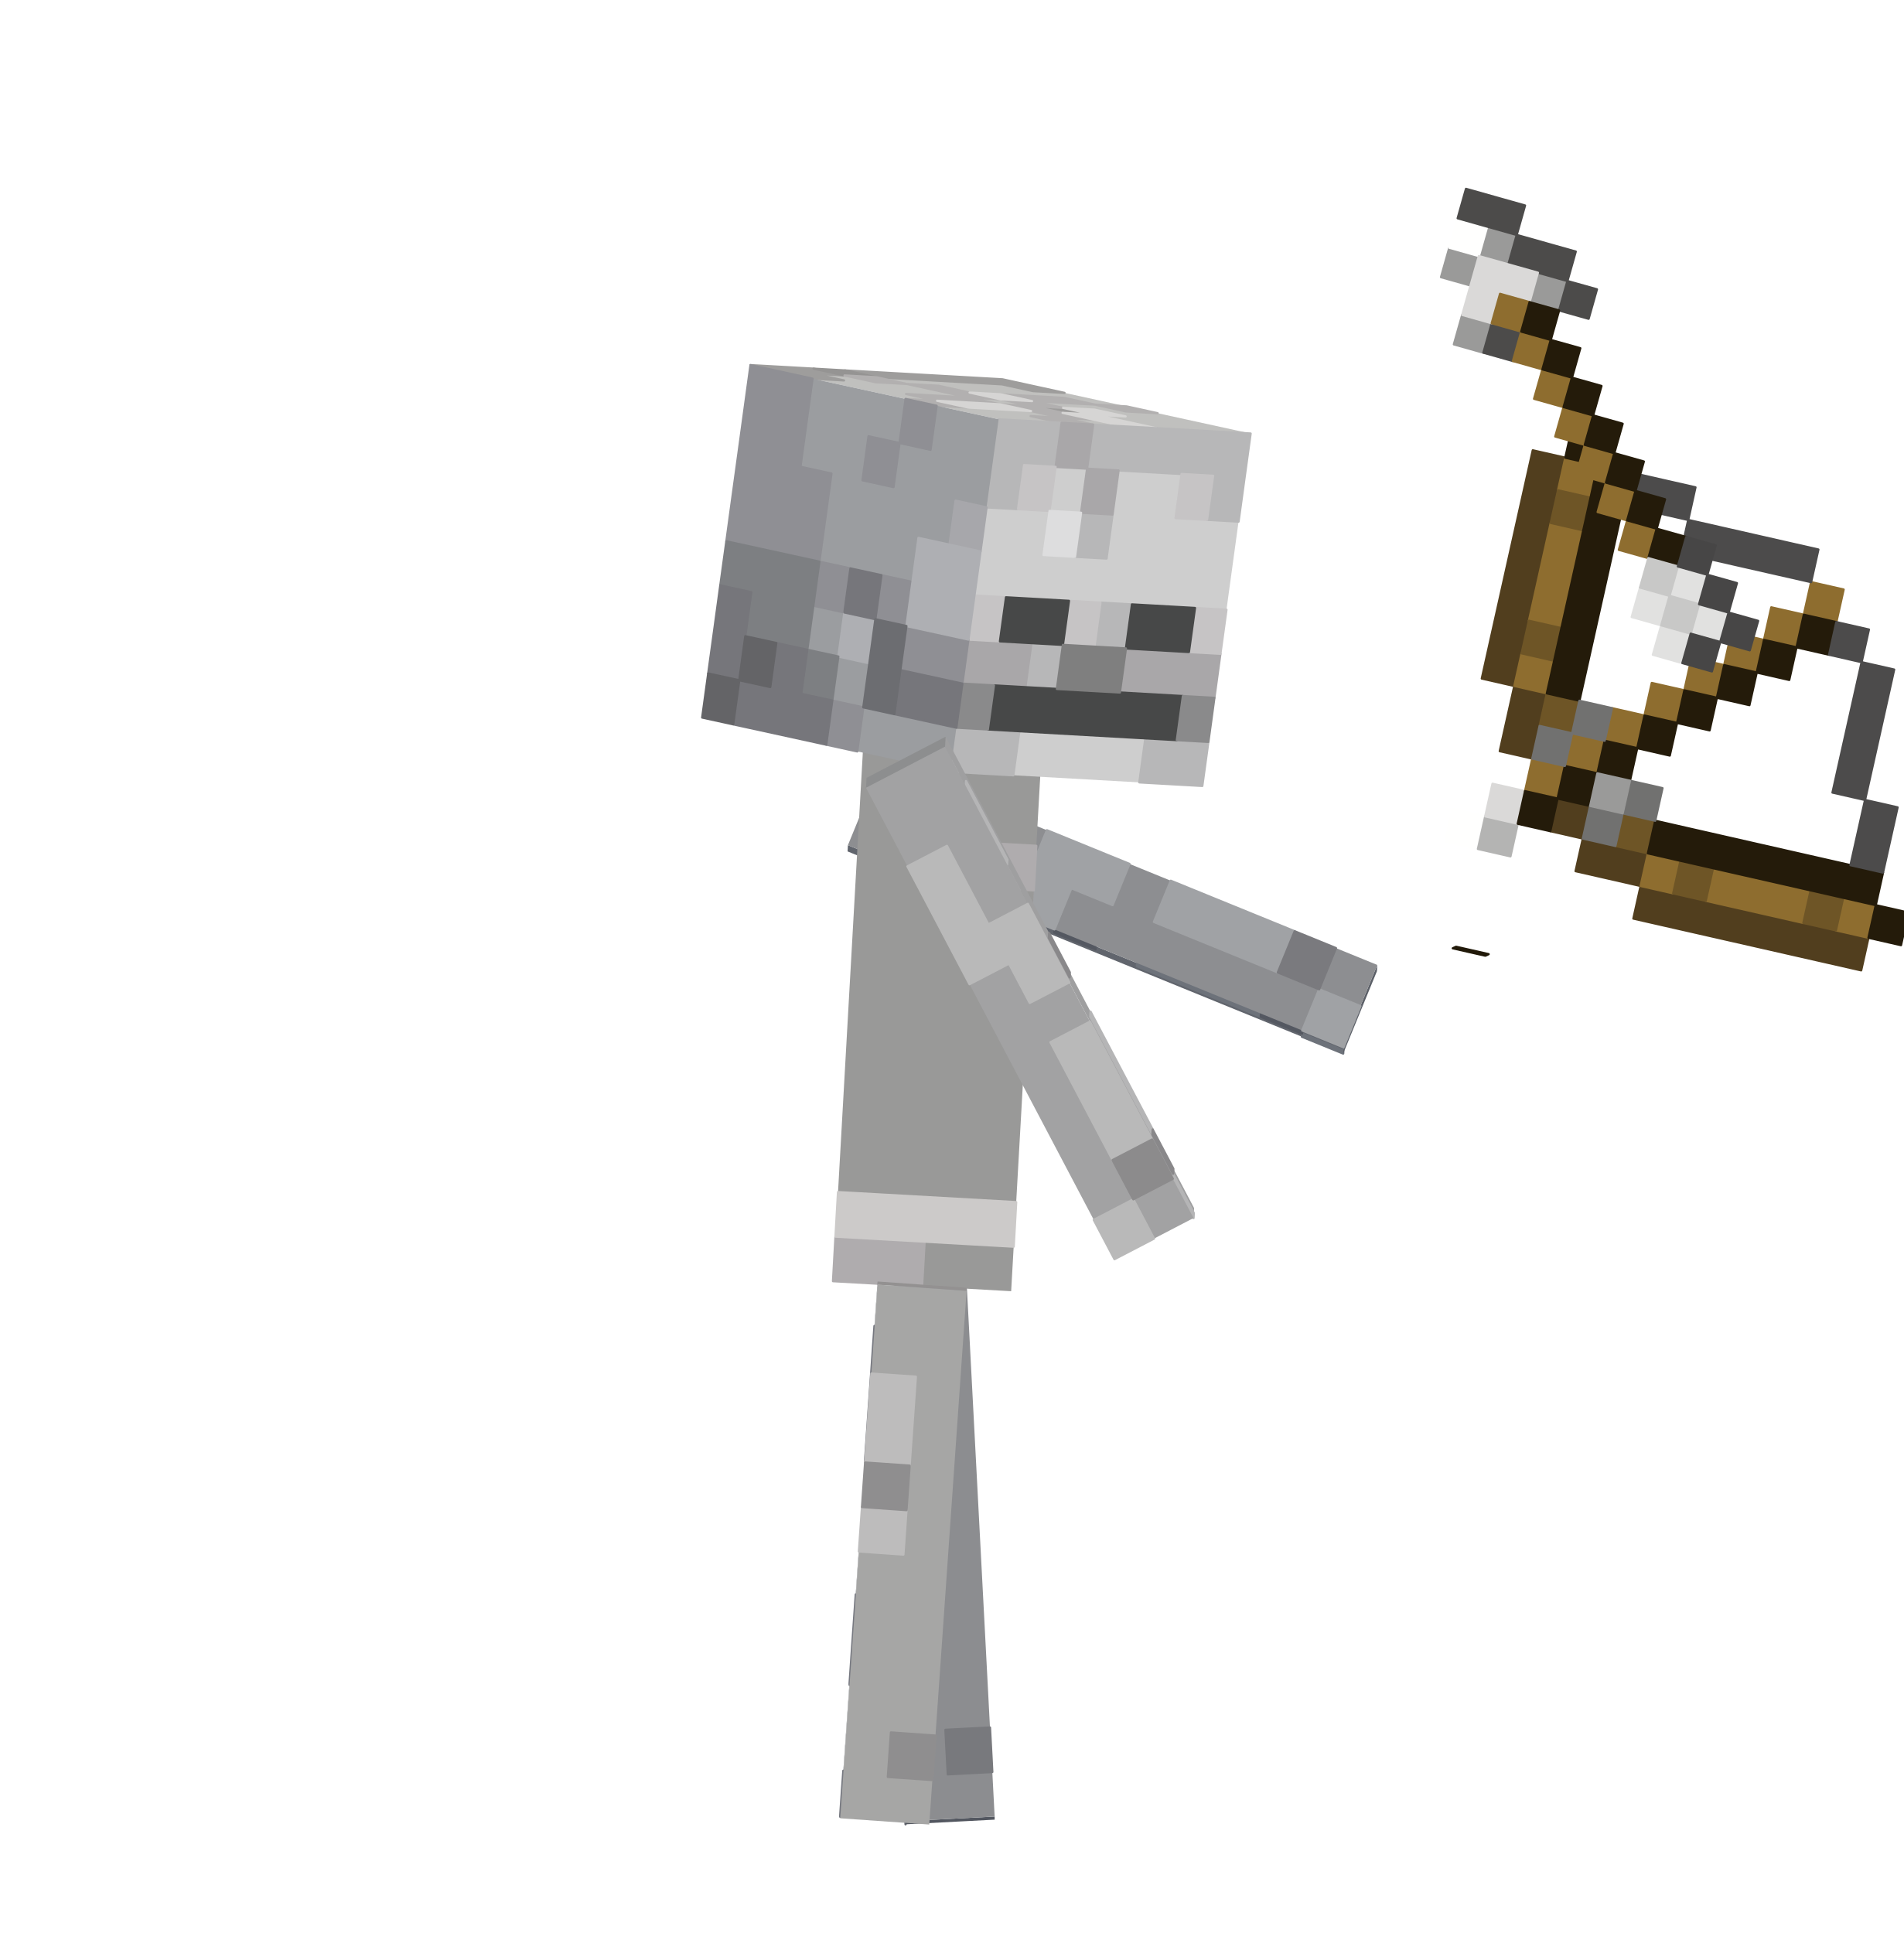
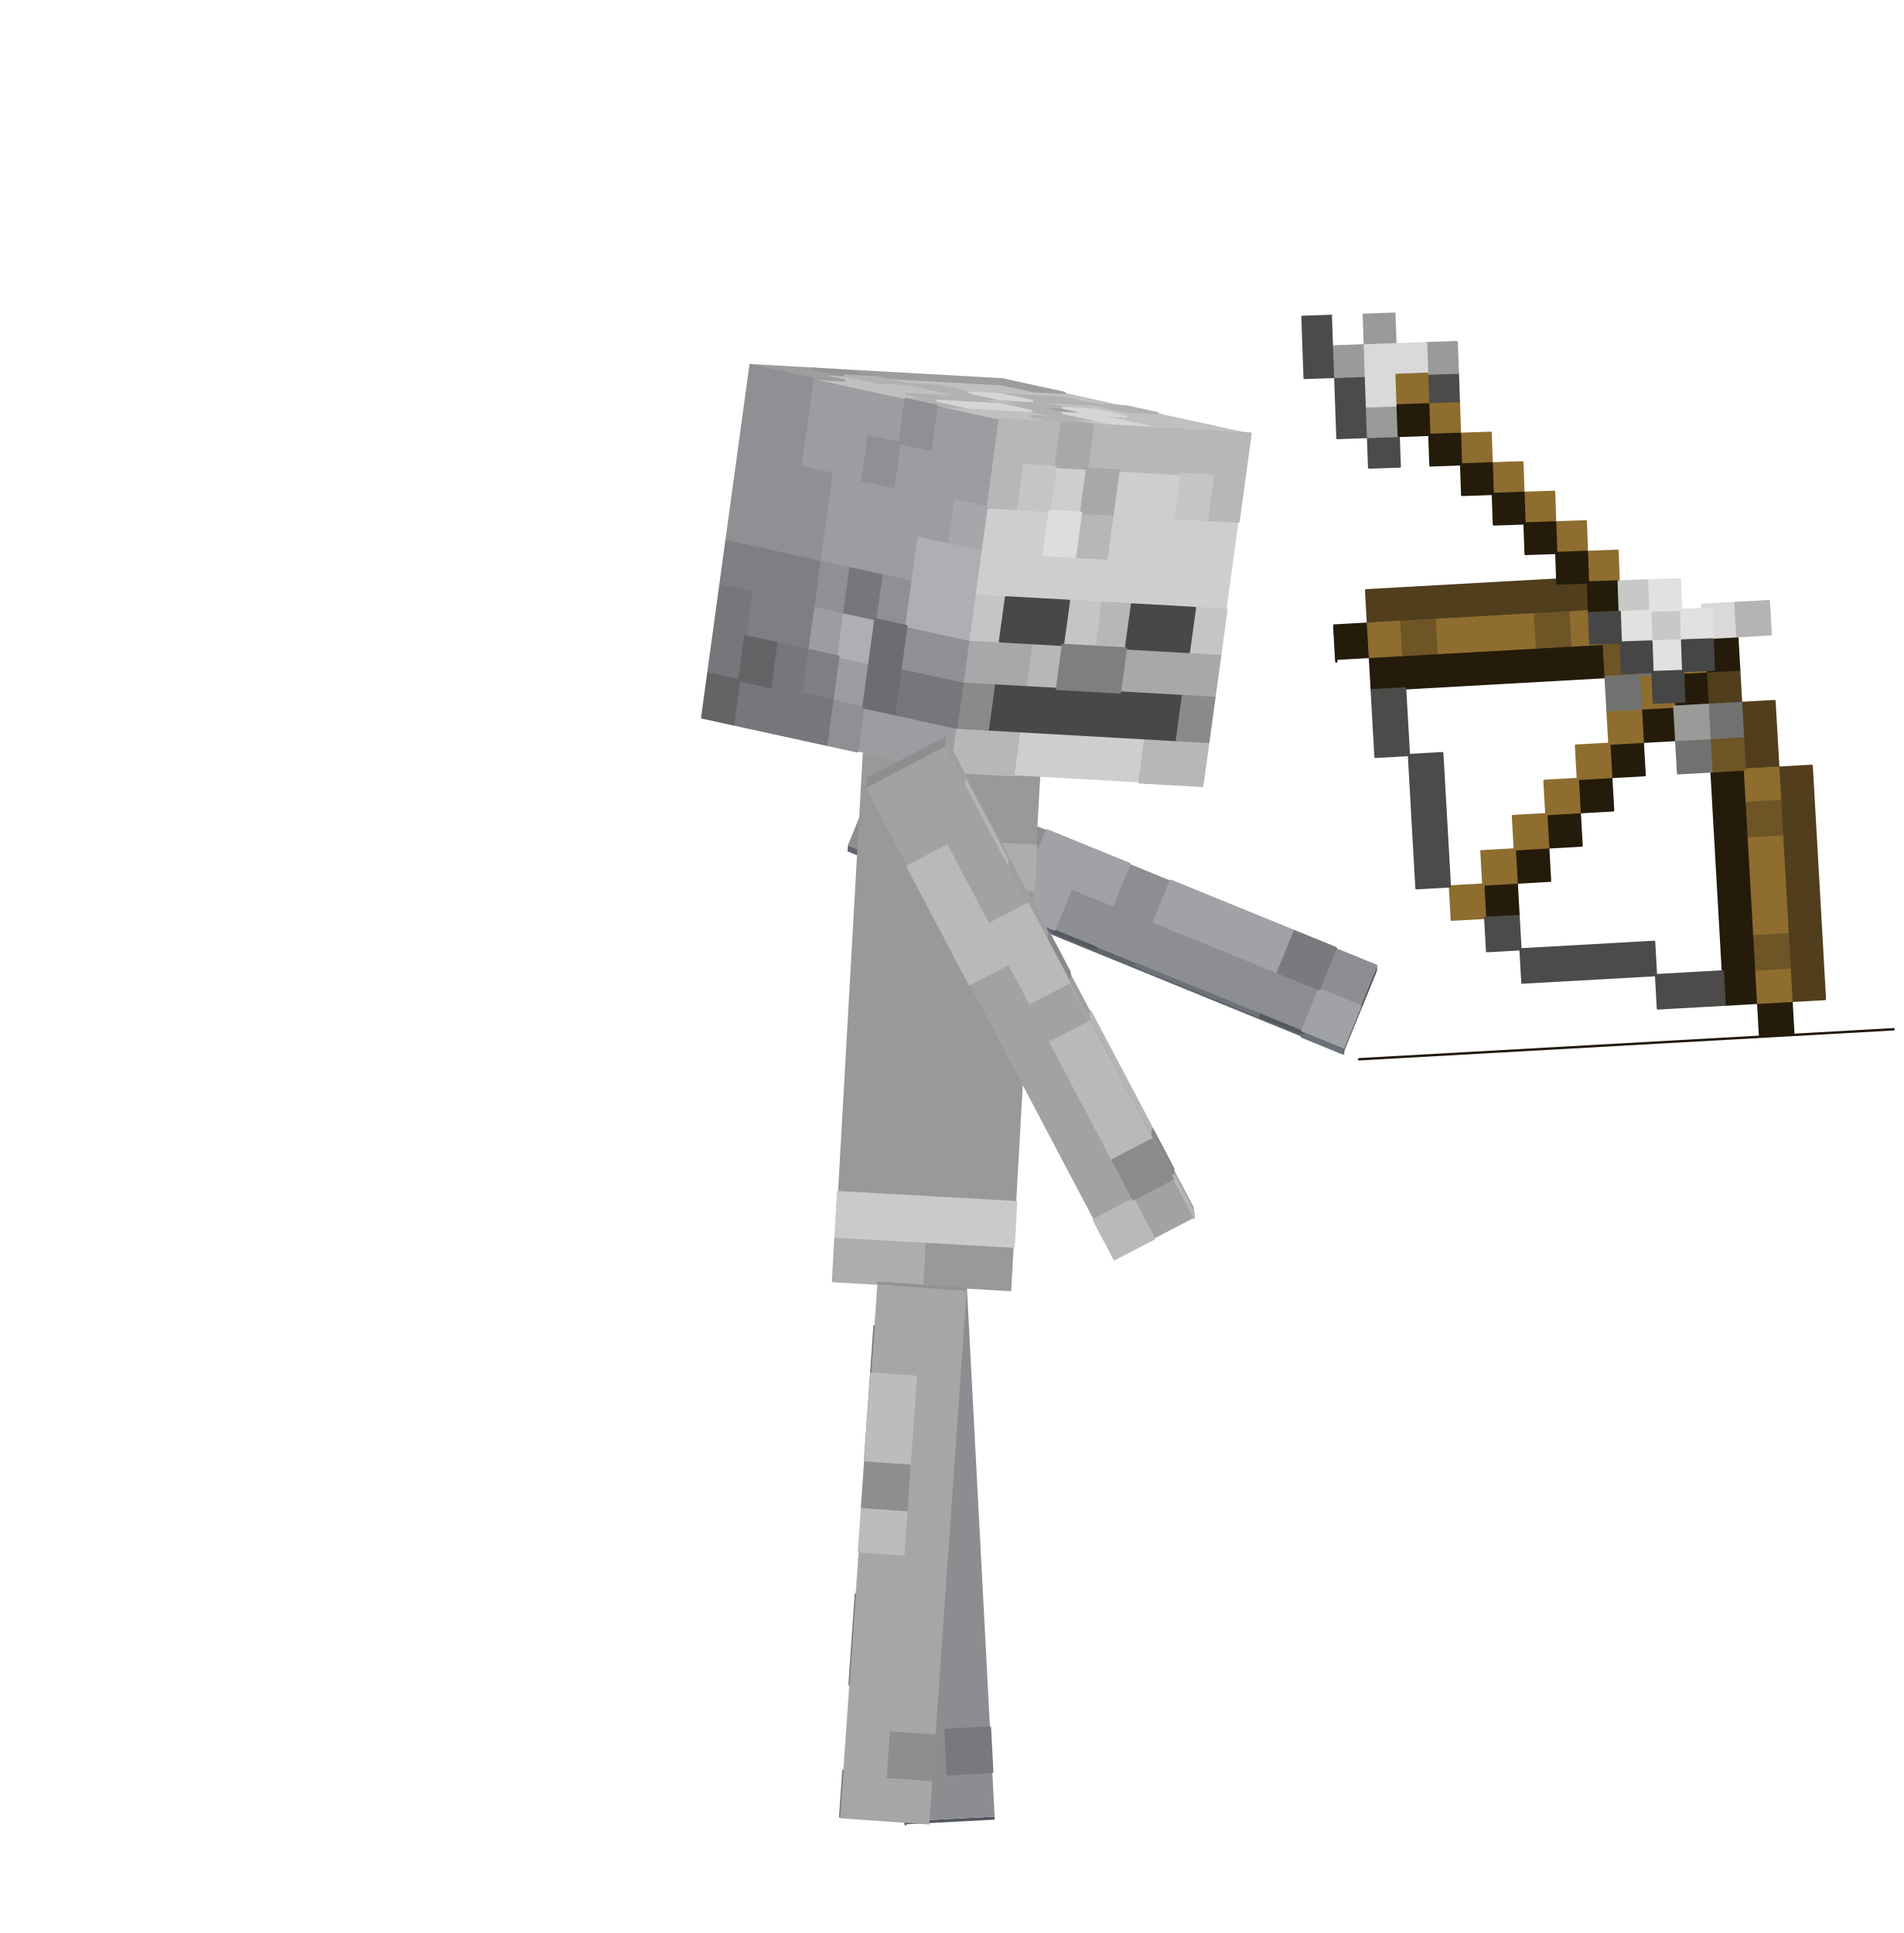
<svg xmlns="http://www.w3.org/2000/svg" viewBox="0 0 512 520" width="512" height="520" role="img" aria-labelledby="draw-7-title">
  <g id="skeleton">
    <g id="arm-left" aria-label="Left arm">
      <g class="face" data-face="back">
        <path fill="#61656d" d="M227.96 229.04L228.05 227.37L361.35 281.74L361.26 283.42Z" />
        <path fill="#6d727a" stroke="#6d727a" stroke-width=".6" stroke-linejoin="round" d="M239.07 233.58L239.12 232.74L250.22 237.27L250.18 238.11ZM250.18 238.11L250.22 237.27L261.33 241.8L261.28 242.64ZM305.77 259.93L305.81 259.09L316.92 263.62L316.87 264.46ZM316.87 264.46L316.92 263.62L328.03 268.15L327.98 268.99ZM327.98 268.99L328.03 268.15L339.14 272.68L339.09 273.52ZM350.15 278.89L350.2 278.05L361.31 282.58L361.26 283.42Z" />
        <path fill="#545861" stroke="#545861" stroke-width=".6" stroke-linejoin="round" d="M283.55 250.86L283.6 250.03L294.7 254.56L294.66 255.39ZM339.09 273.52L339.14 272.68L350.25 277.21L350.2 278.05Z" />
      </g>
      <g class="face" data-face="bottom">
        <path fill="#5c6068" d="M370.43 259.58L370.34 261.26L361.26 283.42L361.35 281.74Z" />
      </g>
      <g class="face" data-face="nx">
        <path fill="#8d8e91" d="M228.05 227.37L237.13 205.21L370.43 259.58L361.35 281.74Z" />
        <path fill="#a0a2a5" stroke="#a0a2a5" stroke-width=".6" stroke-linejoin="round" d="M250.27 236.44L254.81 225.35L265.92 229.89L261.38 240.97ZM261.38 240.97L265.92 229.89L277.03 234.42L272.49 245.5ZM272.49 245.5L281.57 223.34L292.67 227.87L283.6 250.03ZM288.13 238.95L292.67 227.87L303.78 232.4L299.24 243.48ZM310.35 248.01L314.89 236.93L326 241.46L321.46 252.54ZM321.46 252.54L326 241.46L337.11 245.99L332.57 257.07ZM332.57 257.07L337.11 245.99L348.22 250.52L343.68 261.6ZM350.25 277.21L354.79 266.13L365.89 270.66L361.35 281.74Z" />
        <path fill="#7a7a7e" stroke="#7a7a7e" stroke-width=".6" stroke-linejoin="round" d="M343.68 261.6L348.22 250.52L359.32 255.05L354.79 266.13Z" />
      </g>
    </g>
    <g id="leg-left" aria-label="Left leg">
      <g class="face" data-face="back">
        <path fill="#585c64" d="M236.02 347.05L236.02 346.21L243.55 489.92L243.55 490.76Z" />
        <path fill="#646770" stroke="#646770" stroke-width=".6" stroke-linejoin="round" d="M236.64 359.02L236.64 358.6L237.27 370.58L237.27 371ZM237.27 371L237.27 370.58L237.9 382.56L237.9 382.98ZM237.9 382.98L237.9 382.56L238.53 394.53L238.53 394.95ZM240.41 430.46L240.41 430.04L241.04 442.02L241.04 442.44ZM241.04 442.44L241.04 442.02L241.67 454L241.67 454.41ZM242.92 478.79L242.92 478.37L243.55 490.34L243.55 490.76Z" />
      </g>
      <g class="face" data-face="bottom">
        <path fill="#535760" d="M267.52 488.67L267.52 489.51L243.55 490.76L243.55 489.92Z" />
      </g>
      <g class="face" data-face="nx">
        <path fill="#8c8d90" d="M236.02 346.21L259.98 344.95L267.52 488.67L243.55 489.92Z" />
        <path fill="#9fa0a3" stroke="#9fa0a3" stroke-width=".6" stroke-linejoin="round" d="M237.27 370.16L249.26 369.53L249.88 381.51L237.9 382.14ZM237.9 382.14L249.88 381.51L250.51 393.49L238.53 394.11ZM239.16 406.09L251.14 405.46L251.77 417.44L239.78 418.07Z" />
        <path fill="#78797d" stroke="#78797d" stroke-width=".6" stroke-linejoin="round" d="M238.53 394.11L250.51 393.49L251.14 405.46L239.16 406.09ZM254.28 465.34L266.26 464.72L266.89 476.69L254.91 477.32Z" />
      </g>
    </g>
    <g id="torso" aria-label="Torso">
      <g class="face" data-face="nx">
        <path fill="#999998" d="M232.15 200.88L280.08 203.58L271.96 347.35L224.04 344.65Z" />
        <path fill="#afacae" stroke="#afacae" stroke-width=".6" stroke-linejoin="round" d="M266.74 226.87L278.72 227.54L278.05 239.52L266.07 238.85ZM224.71 332.67L248.68 334.02L248 346L224.04 344.65Z" />
        <path fill="#cccac9" stroke="#cccac9" stroke-width=".6" stroke-linejoin="round" d="M225.39 320.69L273.31 323.39L272.64 335.37L224.71 332.67Z" />
      </g>
    </g>
    <g id="head" aria-label="Head">
      <g class="face" data-face="top">
        <path fill="#c0c0be" d="M201.85 98.22L269.63 102.04L336.37 116.62L268.59 112.79Z" />
        <path fill="#9e9d9c" stroke="#9e9d9c" stroke-width=".6" stroke-linejoin="round" d="M201.85 98.22L218.8 99.17L227.14 101L210.2 100.04ZM227.27 99.65L269.63 102.04L277.97 103.87L235.61 101.47ZM210.2 100.04L218.67 100.52L227.01 102.34L218.54 101.86ZM269.5 103.39L277.97 103.87L286.31 105.69L277.84 105.21ZM277.45 109.24L285.92 109.72L294.27 111.54L285.79 111.06Z" />
        <path fill="#959493" stroke="#959493" stroke-width=".6" stroke-linejoin="round" d="M218.8 99.17L227.27 99.65L235.61 101.47L227.14 101Z" />
        <path fill="#b2b0b0" stroke="#b2b0b0" stroke-width=".6" stroke-linejoin="round" d="M227.14 101L235.61 101.47L243.95 103.3L235.48 102.82ZM243.95 103.3L252.43 103.78L260.77 105.6L252.3 105.12ZM252.3 105.12L260.77 105.6L269.11 107.42L260.64 106.94ZM269.24 106.08L286.18 107.03L294.53 108.85L277.58 107.9ZM243.69 105.98L260.64 106.94L268.98 108.76L252.04 107.81ZM269.11 107.42L277.58 107.9L285.92 109.72L277.45 109.24ZM294.53 108.85L303 109.33L311.34 111.15L302.87 110.68ZM243.56 107.33L252.04 107.81L260.38 109.63L251.91 109.15ZM268.98 108.76L277.45 109.24L285.79 111.06L277.32 110.58ZM277.32 110.58L285.79 111.06L294.14 112.88L285.66 112.41ZM277.19 111.93L285.66 112.41L294.01 114.23L285.53 113.75Z" />
        <path fill="#d6d5d4" stroke="#d6d5d4" stroke-width=".6" stroke-linejoin="round" d="M260.77 105.6L269.24 106.08L277.58 107.9L269.11 107.42ZM252.04 107.81L268.98 108.76L277.32 110.58L260.38 109.63ZM285.92 109.72L294.4 110.2L302.74 112.02L294.27 111.54ZM285.79 111.06L294.27 111.54L302.61 113.36L294.14 112.88ZM294.14 112.88L302.61 113.36L310.95 115.19L302.48 114.71Z" />
      </g>
      <g class="face" data-face="front">
        <path fill="#cecece" d="M268.59 112.79L336.37 116.62L323.37 211.43L255.6 207.6Z" />
        <path fill="#b7b7b8" stroke="#b7b7b8" stroke-width=".6" stroke-linejoin="round" d="M268.59 112.79L285.53 113.75L283.91 125.6L266.97 124.65ZM294.01 114.23L336.37 116.62L334.74 128.47L292.38 126.08ZM266.97 124.65L275.44 125.12L273.81 136.97L265.34 136.5ZM326.27 127.99L334.74 128.47L333.12 140.32L324.64 139.84ZM290.76 137.93L299.23 138.41L297.61 150.26L289.13 149.78ZM295.98 162.11L304.45 162.59L302.83 174.44L294.36 173.96ZM277.41 173.01L285.88 173.48L284.26 185.34L275.79 184.86ZM257.22 195.75L274.16 196.71L272.54 208.56L255.6 207.6ZM308.05 198.62L325 199.58L323.37 211.43L306.43 210.47Z" />
        <path fill="#a9a7a9" stroke="#a9a7a9" stroke-width=".6" stroke-linejoin="round" d="M285.53 113.75L294.01 114.23L292.38 126.08L283.91 125.6ZM292.38 126.08L300.85 126.56L299.23 138.41L290.76 137.93ZM260.47 172.05L277.41 173.01L275.79 184.86L258.84 183.9ZM302.83 174.44L328.24 175.88L326.62 187.73L301.2 186.29Z" />
        <path fill="#c6c4c5" stroke="#c6c4c5" stroke-width=".6" stroke-linejoin="round" d="M275.44 125.12L283.91 125.6L282.29 137.45L273.81 136.97ZM317.8 127.51L326.27 127.99L324.64 139.84L316.17 139.37ZM262.09 160.2L270.57 160.68L268.94 172.53L260.47 172.05ZM287.51 161.63L295.98 162.11L294.36 173.96L285.88 173.48ZM321.4 163.55L329.87 164.02L328.24 175.88L319.77 175.4Z" />
        <path fill="#ddddde" stroke="#ddddde" stroke-width=".6" stroke-linejoin="round" d="M282.29 137.45L290.76 137.93L289.13 149.78L280.66 149.3Z" />
        <path fill="#474848" stroke="#474848" stroke-width=".6" stroke-linejoin="round" d="M270.57 160.68L287.51 161.63L285.88 173.48L268.94 172.53ZM304.45 162.59L321.4 163.55L319.77 175.4L302.83 174.44ZM267.32 184.38L318.15 187.25L316.52 199.1L265.69 196.23Z" />
        <path fill="#7f7f7f" stroke="#7f7f7f" stroke-width=".6" stroke-linejoin="round" d="M285.88 173.48L302.83 174.44L301.2 186.29L284.26 185.34Z" />
        <path fill="#8a8a8b" stroke="#8a8a8b" stroke-width=".6" stroke-linejoin="round" d="M258.84 183.9L267.32 184.38L265.69 196.23L257.22 195.75ZM318.15 187.25L326.62 187.73L325 199.58L316.52 199.1Z" />
      </g>
      <g class="face" data-face="nx">
        <path fill="#9b9da0" d="M201.85 98.22L268.59 112.79L255.6 207.6L188.86 193.03Z" />
        <path fill="#8f8f94" stroke="#8f8f94" stroke-width=".6" stroke-linejoin="round" d="M201.85 98.22L218.54 101.86L216.91 113.71L200.23 110.07ZM243.56 107.33L251.91 109.15L250.28 121L241.94 119.18ZM200.23 110.07L216.91 113.71L215.29 125.56L198.61 121.92ZM233.6 117.36L241.94 119.18L240.32 131.03L231.97 129.21ZM198.61 121.92L223.63 127.39L222.01 139.24L196.98 133.77ZM196.98 133.77L222.01 139.24L220.38 151.09L195.36 145.62ZM220.38 151.09L228.73 152.91L227.1 164.76L218.76 162.94ZM237.07 154.73L245.41 156.56L243.79 168.41L235.44 166.58ZM243.79 168.41L260.47 172.05L258.84 183.9L242.16 180.26ZM223.85 188.46L232.19 190.29L230.57 202.14L222.23 200.32Z" />
        <path fill="#a7a7ab" stroke="#a7a7ab" stroke-width=".6" stroke-linejoin="round" d="M257 134.67L265.34 136.5L263.72 148.35L255.38 146.53Z" />
        <path fill="#aeafb3" stroke="#aeafb3" stroke-width=".6" stroke-linejoin="round" d="M247.03 144.7L263.72 148.35L262.09 160.2L245.41 156.56ZM245.41 156.56L262.09 160.2L260.47 172.05L243.79 168.41ZM227.1 164.76L235.44 166.58L233.82 178.44L225.48 176.61Z" />
        <path fill="#7d7f82" stroke="#7d7f82" stroke-width=".6" stroke-linejoin="round" d="M195.36 145.62L220.38 151.09L218.76 162.94L193.73 157.47ZM202.07 159.3L218.76 162.94L217.13 174.79L200.45 171.15ZM217.13 174.79L225.48 176.61L223.85 188.46L215.51 186.64Z" />
        <path fill="#76767b" stroke="#76767b" stroke-width=".6" stroke-linejoin="round" d="M228.73 152.91L237.07 154.73L235.44 166.58L227.1 164.76ZM193.73 157.47L202.07 159.3L200.45 171.15L192.11 169.33ZM192.11 169.33L200.45 171.15L198.83 183L190.48 181.18ZM208.79 172.97L217.13 174.79L215.51 186.64L207.17 184.82ZM242.16 180.26L258.84 183.9L257.22 195.75L240.54 192.11ZM198.83 183L223.85 188.46L222.23 200.32L197.2 194.85Z" />
        <path fill="#6c6d71" stroke="#6c6d71" stroke-width=".6" stroke-linejoin="round" d="M235.44 166.58L243.79 168.41L242.16 180.26L233.82 178.44ZM233.82 178.44L242.16 180.26L240.54 192.11L232.19 190.29Z" />
        <path fill="#646467" stroke="#646467" stroke-width=".6" stroke-linejoin="round" d="M200.45 171.15L208.79 172.97L207.17 184.82L198.83 183ZM190.48 181.18L198.83 183L197.2 194.85L188.86 193.03Z" />
      </g>
    </g>
    <g id="leg-right" aria-label="Right leg">
      <g class="face" data-face="back">
        <path fill="#686b71" d="M236.03 344.74L236.03 345.58L225.98 489.14L225.98 488.31Z" />
        <path fill="#767880" stroke="#767880" stroke-width=".6" stroke-linejoin="round" d="M235.19 356.71L235.19 357.13L234.36 369.09L234.36 368.67ZM234.36 368.67L234.36 369.09L233.52 381.05L233.52 380.64ZM233.52 380.64L233.52 381.05L232.68 393.02L232.68 392.6ZM230.17 428.91L230.17 429.33L229.33 441.29L229.33 440.87ZM229.33 440.87L229.33 441.29L228.5 453.25L228.5 452.83ZM226.82 476.34L226.82 476.76L225.98 488.73L225.98 488.31Z" />
      </g>
      <g class="face" data-face="top">
        <path fill="#939191" d="M236.03 345.58L236.03 344.74L259.97 346.42L259.97 347.26Z" />
      </g>
      <g class="face" data-face="nx">
        <path fill="#a6a6a5" d="M236.03 345.58L259.97 347.26L249.93 490.82L225.98 489.14Z" />
        <path fill="#bdbcbc" stroke="#bdbcbc" stroke-width=".6" stroke-linejoin="round" d="M234.36 369.51L246.33 370.35L245.49 382.31L233.52 381.47ZM233.52 381.47L245.49 382.31L244.65 394.27L232.68 393.44ZM231.84 405.4L243.81 406.24L242.98 418.2L231.01 417.36Z" />
        <path fill="#8f8e8f" stroke="#8f8e8f" stroke-width=".6" stroke-linejoin="round" d="M232.68 393.44L244.65 394.27L243.81 406.24L231.84 405.4ZM239.63 466.05L251.6 466.89L250.76 478.85L238.79 478.02Z" />
      </g>
    </g>
    <g id="held-bow" aria-label="Bow">
-       <g class="face" data-face="back">
-         <path fill="#211909" stroke="#211909" stroke-width=".6" stroke-linejoin="round" d="M390.74 255.1L391.62 254.69L400.38 256.68L399.49 257.09Z" />
+       <g class="face" data-face="front">
+         <path fill="#211809" stroke="#211809" stroke-width=".6" stroke-linejoin="round" d="M358.89 169.01L358.93 168.26L359.44 177.23L359.4 177.98Z" />
      </g>
-       <g class="face" data-face="nx">
-         <path fill="#fffffe" stroke="#fffffe" stroke-width=".6" stroke-linejoin="round" d="M388.75 226.39L390.7 217.62L399.46 219.61L397.5 228.38Z" />
-         <path fill="#513e1e" stroke="#513e1e" stroke-width=".6" stroke-linejoin="round" d="M398.54 182.54L412.25 121.14L421 123.13L407.29 184.53ZM403.37 202.07L407.29 184.53L416.04 186.52L412.13 204.06ZM416.96 223.59L418.92 214.82L427.68 216.81L425.72 225.58ZM423.76 234.35L425.72 225.58L434.47 227.57L432.51 236.34ZM432.51 236.34L434.47 227.57L443.22 229.56L441.26 238.34ZM439.31 247.11L441.26 238.34L450.02 240.33L448.06 249.1ZM448.06 249.1L450.02 240.33L458.77 242.32L456.81 251.09ZM456.81 251.09L458.77 242.32L467.52 244.31L465.57 253.08ZM465.57 253.08L467.52 244.31L476.28 246.3L474.32 255.07ZM474.32 255.07L476.28 246.3L485.03 248.29L483.07 257.06ZM483.07 257.06L485.03 248.29L493.78 250.28L491.83 259.05ZM491.83 259.05L493.78 250.28L502.54 252.27L500.58 261.04Z" />
-         <path fill="#b4b4b3" stroke="#b4b4b3" stroke-width=".6" stroke-linejoin="round" d="M397.5 228.38L399.46 219.61L408.21 221.6L406.25 230.37Z" />
-         <path fill="#dad9d8" stroke="#dad9d8" stroke-width=".6" stroke-linejoin="round" d="M399.46 219.61L401.42 210.84L410.17 212.83L408.21 221.6Z" />
-         <path fill="#8e6d2f" stroke="#8e6d2f" stroke-width=".6" stroke-linejoin="round" d="M407.29 184.53L409.25 175.76L418 177.75L416.04 186.52ZM411.21 166.99L417.08 140.68L425.84 142.67L419.96 168.98ZM419.04 131.9L421 123.13L429.75 125.13L427.8 133.9ZM410.17 212.83L412.13 204.06L420.88 206.05L418.92 214.82ZM420.88 206.05L422.84 197.28L431.59 199.27L429.63 208.04ZM431.59 199.27L433.55 190.5L442.3 192.49L440.35 201.26ZM442.3 192.49L444.26 183.72L453.02 185.71L451.06 194.48ZM441.26 238.34L443.22 229.56L451.98 231.56L450.02 240.33ZM453.02 185.71L454.97 176.94L463.73 178.93L461.77 187.7ZM463.73 178.93L465.69 170.16L474.44 172.15L472.48 180.92ZM458.77 242.32L460.73 233.55L469.48 235.54L467.52 244.31ZM474.44 172.15L476.4 163.38L485.15 165.37L483.19 174.14ZM467.52 244.31L469.48 235.54L478.24 237.53L476.28 246.3ZM485.15 165.37L487.11 156.6L495.86 158.59L493.9 167.36ZM476.28 246.3L478.24 237.53L486.99 239.52L485.03 248.29ZM493.78 250.28L495.74 241.51L504.5 243.5L502.54 252.27Z" />
-         <path fill="#6e5526" stroke="#6e5526" stroke-width=".6" stroke-linejoin="round" d="M409.25 175.76L411.21 166.99L419.96 168.98L418 177.75ZM417.08 140.68L419.04 131.9L427.8 133.9L425.84 142.67ZM414.09 195.29L416.04 186.52L424.8 188.51L422.84 197.28ZM434.47 227.57L436.43 218.8L445.18 220.79L443.22 229.56ZM450.02 240.33L451.98 231.56L460.73 233.55L458.77 242.32ZM485.03 248.29L486.99 239.52L495.74 241.51L493.78 250.28Z" />
-         <path fill="#241b0a" stroke="#241b0a" stroke-width=".6" stroke-linejoin="round" d="M421 123.13L422.96 114.36L431.71 116.35L429.75 125.13ZM408.21 221.6L410.17 212.83L418.92 214.82L416.96 223.59ZM416.04 186.52L429.75 125.13L438.51 127.12L424.8 188.51ZM418.92 214.82L420.88 206.05L429.63 208.04L427.68 216.81ZM429.63 208.04L431.59 199.27L440.35 201.26L438.39 210.03ZM440.35 201.26L442.3 192.49L451.06 194.48L449.1 203.25ZM443.22 229.56L445.18 220.79L453.94 222.79L451.98 231.56ZM451.06 194.48L453.02 185.71L461.77 187.7L459.81 196.47ZM451.98 231.56L453.94 222.79L462.69 224.78L460.73 233.55ZM461.77 187.7L463.73 178.93L472.48 180.92L470.52 189.69ZM460.73 233.55L462.69 224.78L471.44 226.77L469.48 235.54ZM472.48 180.92L474.44 172.15L483.19 174.14L481.23 182.91ZM469.48 235.54L471.44 226.77L480.19 228.76L478.24 237.53ZM483.19 174.14L485.15 165.37L493.9 167.36L491.95 176.13ZM478.24 237.53L480.19 228.76L488.95 230.75L486.99 239.52ZM486.99 239.52L488.95 230.75L497.7 232.74L495.74 241.51ZM495.74 241.51L497.7 232.74L506.45 234.73L504.5 243.5ZM502.54 252.27L504.5 243.5L513.25 245.49L511.29 254.26Z" />
-         <path fill="#717170" stroke="#717170" stroke-width=".6" stroke-linejoin="round" d="M412.13 204.06L414.09 195.29L422.84 197.28L420.88 206.05ZM422.84 197.28L424.8 188.51L433.55 190.5L431.59 199.27ZM425.72 225.58L427.68 216.81L436.43 218.8L434.47 227.57ZM436.43 218.8L438.39 210.03L447.14 212.02L445.18 220.79Z" />
-         <path fill="#4c4b4b" stroke="#4c4b4b" stroke-width=".6" stroke-linejoin="round" d="M436.55 135.89L438.51 127.12L447.26 129.11L445.3 137.88ZM445.3 137.88L447.26 129.11L456.01 131.1L454.06 139.87ZM452.1 148.64L454.06 139.87L462.81 141.86L460.85 150.63ZM460.85 150.63L462.81 141.86L471.56 143.85L469.6 152.62ZM469.6 152.62L471.56 143.85L480.32 145.84L478.36 154.61ZM478.36 154.61L480.32 145.84L489.07 147.83L487.11 156.6ZM491.95 176.13L493.9 167.36L502.66 169.35L500.7 178.13ZM492.86 213.21L500.7 178.13L509.45 180.12L501.62 215.2ZM497.7 232.74L501.62 215.2L510.37 217.19L506.45 234.73Z" />
-         <path fill="#9a9a99" stroke="#9a9a99" stroke-width=".6" stroke-linejoin="round" d="M427.68 216.81L429.63 208.04L438.39 210.03L436.43 218.8Z" />
+       <g class="face" data-face="bottom">
+         <path fill="#211909" stroke="#211909" stroke-width=".6" stroke-linejoin="round" d="M365.53 284.98L365.53 284.93L509.3 276.86L509.3 276.91Z" />
+       </g>
+       <g class="face" data-face="px">
+         <path fill="#503e1d" stroke="#503e1d" stroke-width=".6" stroke-linejoin="round" d="M367.41 158.79L430.31 155.26L430.82 164.22L367.92 167.76ZM430.82 164.22L448.79 163.21L449.3 172.18L431.33 173.19ZM458.79 180.64L467.78 180.13L468.28 189.1L459.3 189.6ZM468.28 189.1L477.27 188.59L477.78 197.56L468.79 198.06ZM468.79 198.06L477.78 197.56L478.29 206.52L469.3 207.02ZM478.29 206.52L487.27 206.01L487.78 214.98L478.8 215.48ZM478.8 215.48L487.78 214.98L488.29 223.94L479.3 224.45ZM479.3 224.45L488.29 223.94L488.8 232.91L479.81 233.41ZM479.81 233.41L488.8 232.91L489.31 241.87L480.32 242.38ZM480.32 242.38L489.31 241.87L489.82 250.83L480.83 251.34ZM480.83 251.34L489.82 250.83L490.32 259.8L481.34 260.3ZM481.34 260.3L490.32 259.8L490.83 268.76L481.85 269.27Z" />
+         <path fill="#fffffe" stroke="#fffffe" stroke-width=".6" stroke-linejoin="round" d="M466.25 153.24L475.24 152.74L475.75 161.7L466.76 162.2Z" />
+         <path fill="#241b0a" stroke="#241b0a" stroke-width=".6" stroke-linejoin="round" d="M358.93 168.26L367.92 167.76L368.43 176.72L359.44 177.23ZM368.43 176.72L431.33 173.19L431.83 182.15L368.94 185.68ZM458.28 171.67L467.27 171.17L467.78 180.13L458.79 180.64ZM449.81 181.14L458.79 180.64L459.3 189.6L450.31 190.11ZM441.33 190.61L450.31 190.11L450.82 199.07L441.84 199.57ZM432.85 200.08L441.84 199.57L442.35 208.54L433.36 209.04ZM424.37 209.55L433.36 209.04L433.87 218.01L424.88 218.51ZM460.32 207.53L469.3 207.02L469.81 215.99L460.82 216.49ZM415.9 219.02L424.88 218.51L425.39 227.48L416.41 227.98ZM460.82 216.49L469.81 215.99L470.32 224.95L461.33 225.46ZM407.42 228.49L416.41 227.98L416.91 236.94L407.93 237.45ZM461.33 225.46L470.32 224.95L470.83 233.92L461.84 234.42ZM398.94 237.95L407.93 237.45L408.44 246.41L399.45 246.92ZM461.84 234.42L470.83 233.92L471.34 242.88L462.35 243.38ZM462.35 243.38L471.34 242.88L471.84 251.84L462.86 252.35ZM462.86 252.35L471.84 251.84L472.35 260.81L463.37 261.31ZM463.37 261.31L472.35 260.81L472.86 269.77L463.88 270.28ZM472.86 269.77L481.85 269.27L482.35 278.23L473.37 278.74Z" />
+         <path fill="#8e6d2f" stroke="#8e6d2f" stroke-width=".6" stroke-linejoin="round" d="M367.92 167.76L376.9 167.25L377.41 176.22L368.43 176.72ZM385.89 166.75L412.85 165.23L413.35 174.2L386.4 175.71ZM421.83 164.73L430.82 164.22L431.33 173.19L422.34 173.69ZM449.3 172.18L458.28 171.67L458.79 180.64L449.81 181.14ZM440.82 181.65L449.81 181.14L450.31 190.11L441.33 190.61ZM432.34 191.12L441.33 190.61L441.84 199.57L432.85 200.08ZM423.87 200.58L432.85 200.08L433.36 209.04L424.37 209.55ZM415.39 210.05L424.37 209.55L424.88 218.51L415.9 219.02ZM469.3 207.02L478.29 206.52L478.8 215.48L469.81 215.99ZM406.91 219.52L415.9 219.02L416.41 227.98L407.42 228.49ZM398.43 228.99L407.42 228.49L407.93 237.45L398.94 237.95ZM470.32 224.95L479.3 224.45L479.81 233.41L470.83 233.92ZM389.96 238.46L398.94 237.95L399.45 246.92L390.47 247.42ZM470.83 233.92L479.81 233.41L480.32 242.38L471.34 242.88ZM471.34 242.88L480.32 242.38L480.83 251.34L471.84 251.84ZM472.35 260.81L481.34 260.3L481.85 269.27L472.86 269.77Z" />
+         <path fill="#6e5526" stroke="#6e5526" stroke-width=".6" stroke-linejoin="round" d="M376.9 167.25L385.89 166.75L386.4 175.71L377.41 176.22ZM412.85 165.23L421.83 164.73L422.34 173.69L413.35 174.2ZM431.33 173.19L440.31 172.68L440.82 181.65L431.83 182.15ZM459.81 198.57L468.79 198.06L469.3 207.02L460.32 207.53ZM469.81 215.99L478.8 215.48L479.3 224.45L470.32 224.95ZM471.84 251.84L480.83 251.34L481.34 260.3L472.35 260.81Z" />
+         <path fill="#dad9d8" stroke="#dad9d8" stroke-width=".6" stroke-linejoin="round" d="M457.77 162.71L466.76 162.2L467.27 171.17L458.28 171.67Z" />
+         <path fill="#b4b4b3" stroke="#b4b4b3" stroke-width=".6" stroke-linejoin="round" d="M466.76 162.2L475.75 161.7L476.25 170.66L467.27 171.17Z" />
+         <path fill="#717170" stroke="#717170" stroke-width=".6" stroke-linejoin="round" d="M440.31 172.68L449.3 172.18L449.81 181.14L440.82 181.65ZM431.83 182.15L440.82 181.65L441.33 190.61L432.34 191.12ZM459.3 189.6L468.28 189.1L468.79 198.06L459.81 198.57ZM450.82 199.07L459.81 198.57L460.32 207.53L451.33 208.03Z" />
+         <path fill="#4c4b4a" stroke="#4c4b4a" stroke-width=".6" stroke-linejoin="round" d="M368.94 185.68L377.92 185.18L378.43 194.14L369.44 194.65ZM369.44 194.65L378.43 194.14L378.94 203.11L369.95 203.61ZM378.94 203.11L387.92 202.6L388.43 211.57L379.45 212.07ZM379.45 212.07L388.43 211.57L388.94 220.53L379.95 221.04ZM379.95 221.04L388.94 220.53L389.45 229.49L380.46 230ZM380.46 230L389.45 229.49L389.96 238.46L380.97 238.96ZM399.45 246.92L408.44 246.41L408.95 255.38L399.96 255.88ZM408.95 255.38L444.89 253.36L445.4 262.32L409.45 264.34ZM445.4 262.32L463.37 261.31L463.88 270.28L445.9 271.29Z" />
+         <path fill="#9a9a99" stroke="#9a9a99" stroke-width=".6" stroke-linejoin="round" d="M450.31 190.11L459.3 189.6L459.81 198.57L450.82 199.07Z" />
      </g>
    </g>
    <g id="held-arrow" aria-label="Arrow">
-       <g class="face" data-face="nx">
-         <path fill="#9a9a99" stroke="#9a9a99" stroke-width=".6" stroke-linejoin="round" d="M387.57 74.56L389.81 66.64L397.75 68.88L395.51 76.8ZM391.03 92.64L393.27 84.72L401.21 86.96L398.97 94.88ZM397.75 68.88L399.99 60.96L407.93 63.2L405.69 71.12ZM411.39 81.28L413.63 73.36L421.57 75.6L419.33 83.52Z" />
-         <path fill="#fffffe" stroke="#fffffe" stroke-width=".6" stroke-linejoin="round" d="M389.81 66.64L392.05 58.72L399.99 60.96L397.75 68.88Z" />
-         <path fill="#4c4b4a" stroke="#4c4b4a" stroke-width=".6" stroke-linejoin="round" d="M392.05 58.72L394.29 50.8L402.23 53.04L399.99 60.96ZM399.99 60.96L402.23 53.04L410.17 55.28L407.93 63.2ZM398.97 94.88L401.21 86.96L409.15 89.2L406.91 97.12ZM405.69 71.12L407.93 63.2L415.87 65.44L413.63 73.36ZM413.63 73.36L415.87 65.44L423.81 67.68L421.57 75.6ZM419.33 83.52L421.57 75.6L429.51 77.83L427.27 85.75Z" />
-         <path fill="#dad9d8" stroke="#dad9d8" stroke-width=".6" stroke-linejoin="round" d="M393.27 84.72L397.75 68.88L405.69 71.12L401.21 86.96ZM403.45 79.04L405.69 71.12L413.63 73.36L411.39 81.28Z" />
-         <path fill="#8e6d2f" stroke="#8e6d2f" stroke-width=".6" stroke-linejoin="round" d="M401.21 86.96L403.45 79.04L411.39 81.28L409.15 89.2ZM406.91 97.12L409.15 89.2L417.09 91.44L414.85 99.36ZM412.6 107.28L414.85 99.36L422.79 101.59L420.54 109.51ZM418.3 117.43L420.54 109.51L428.48 111.75L426.24 119.67ZM424 127.59L426.24 119.67L434.18 121.91L431.94 129.83ZM429.7 137.75L431.94 129.83L439.88 132.07L437.64 139.99ZM435.4 147.91L437.64 139.99L445.58 142.22L443.34 150.14Z" />
-         <path fill="#241b0a" stroke="#241b0a" stroke-width=".6" stroke-linejoin="round" d="M409.15 89.2L411.39 81.28L419.33 83.52L417.09 91.44ZM414.85 99.36L417.09 91.44L425.03 93.67L422.79 101.59ZM420.54 109.51L422.79 101.59L430.73 103.83L428.48 111.75ZM426.24 119.67L428.48 111.75L436.42 113.99L434.18 121.91ZM431.94 129.83L434.18 121.91L442.12 124.15L439.88 132.07ZM437.64 139.99L439.88 132.07L447.82 134.31L445.58 142.22ZM443.34 150.14L445.58 142.22L453.52 144.46L451.28 152.38Z" />
-         <path fill="#e1e1e0" stroke="#e1e1e0" stroke-width=".6" stroke-linejoin="round" d="M438.86 165.98L441.1 158.06L449.04 160.3L446.8 168.22ZM444.55 176.14L446.8 168.22L454.73 170.46L452.49 178.38ZM449.04 160.3L451.28 152.38L459.22 154.62L456.98 162.54ZM454.73 170.46L456.98 162.54L464.92 164.78L462.67 172.7Z" />
-         <path fill="#c8c8c7" stroke="#c8c8c7" stroke-width=".6" stroke-linejoin="round" d="M441.1 158.06L443.34 150.14L451.28 152.38L449.04 160.3ZM446.8 168.22L449.04 160.3L456.98 162.54L454.73 170.46Z" />
-         <path fill="#474646" stroke="#474646" stroke-width=".6" stroke-linejoin="round" d="M451.28 152.38L453.52 144.46L461.46 146.7L459.22 154.62ZM452.49 178.38L454.73 170.46L462.67 172.7L460.43 180.62ZM456.98 162.54L459.22 154.62L467.16 156.86L464.92 164.78ZM462.67 172.7L464.92 164.78L472.86 167.02L470.61 174.94Z" />
+       <g class="face" data-face="px">
+         <path fill="#4c4b4a" stroke="#4c4b4a" stroke-width=".6" stroke-linejoin="round" d="M350.3 85.23L358.54 84.95L358.83 93.17L350.59 93.46ZM350.59 93.46L358.83 93.17L359.12 101.4L350.88 101.68ZM359.12 101.4L367.36 101.11L367.65 109.34L359.41 109.62ZM383.85 100.54L392.1 100.25L392.39 108.48L384.14 108.76ZM359.41 109.62L367.65 109.34L367.94 117.56L359.7 117.85ZM367.94 117.56L376.19 117.28L376.48 125.5L368.23 125.79Z" />
+         <path fill="#fffffe" stroke="#fffffe" stroke-width=".6" stroke-linejoin="round" d="M358.54 84.95L366.79 84.66L367.08 92.89L358.83 93.17Z" />
+         <path fill="#9a9a99" stroke="#9a9a99" stroke-width=".6" stroke-linejoin="round" d="M366.79 84.66L375.03 84.38L375.32 92.6L367.08 92.89ZM358.83 93.17L367.08 92.89L367.36 101.11L359.12 101.4ZM383.57 92.31L391.81 92.03L392.1 100.25L383.85 100.54ZM367.65 109.34L375.9 109.05L376.19 117.28L367.94 117.56Z" />
+         <path fill="#dad9d8" stroke="#dad9d8" stroke-width=".6" stroke-linejoin="round" d="M367.08 92.89L383.57 92.31L383.85 100.54L367.36 101.11ZM367.36 101.11L375.61 100.83L375.9 109.05L367.65 109.34Z" />
+         <path fill="#8e6d2f" stroke="#8e6d2f" stroke-width=".6" stroke-linejoin="round" d="M375.61 100.83L383.85 100.54L384.14 108.76L375.9 109.05ZM384.14 108.76L392.39 108.48L392.68 116.7L384.43 116.99ZM392.68 116.7L400.92 116.42L401.21 124.64L392.97 124.93ZM401.21 124.64L409.46 124.36L409.75 132.58L401.5 132.87ZM409.75 132.58L417.99 132.3L418.28 140.52L410.03 140.81ZM418.28 140.52L426.52 140.23L426.81 148.46L418.57 148.75ZM426.81 148.46L435.06 148.17L435.35 156.4L427.1 156.68Z" />
+         <path fill="#241b0a" stroke="#241b0a" stroke-width=".6" stroke-linejoin="round" d="M375.9 109.05L384.14 108.76L384.43 116.99L376.19 117.28ZM384.43 116.99L392.68 116.7L392.97 124.93L384.72 125.21ZM392.97 124.93L401.21 124.64L401.5 132.87L393.26 133.15ZM401.5 132.87L409.75 132.58L410.03 140.81L401.79 141.09ZM410.03 140.81L418.28 140.52L418.57 148.75L410.32 149.03ZM418.57 148.75L426.81 148.46L427.1 156.68L418.86 156.97ZM427.1 156.68L435.35 156.4L435.64 164.62L427.39 164.91Z" />
+         <path fill="#c8c8c7" stroke="#c8c8c7" stroke-width=".6" stroke-linejoin="round" d="M435.35 156.4L443.59 156.11L443.88 164.34L435.64 164.62ZM443.88 164.34L452.13 164.05L452.41 172.28L444.17 172.56Z" />
+         <path fill="#e1e1e0" stroke="#e1e1e0" stroke-width=".6" stroke-linejoin="round" d="M443.59 156.11L451.84 155.83L452.13 164.05L443.88 164.34ZM435.64 164.62L443.88 164.34L444.17 172.56L435.93 172.85ZM452.13 164.05L460.37 163.76L460.66 171.99L452.41 172.28ZM444.17 172.56L452.41 172.28L452.7 180.5L444.46 180.79Z" />
+         <path fill="#474646" stroke="#474646" stroke-width=".6" stroke-linejoin="round" d="M427.39 164.91L435.64 164.62L435.93 172.85L427.68 173.13ZM435.93 172.85L444.17 172.56L444.46 180.79L436.21 181.07ZM452.41 172.28L460.66 171.99L460.95 180.21L452.7 180.5ZM444.46 180.79L452.7 180.5L452.99 188.73L444.75 189.01Z" />
      </g>
    </g>
    <g id="arm-right" aria-label="Right arm">
      <g class="face" data-face="front">
        <path fill="#9f9fa0" d="M254.18 200.88L254.33 198.18L321.16 324.98L321.01 327.67Z" />
        <path fill="#b5b5b6" stroke="#b5b5b6" stroke-width=".6" stroke-linejoin="round" d="M259.75 211.45L259.82 210.1L265.39 220.66L265.32 222.01ZM265.32 222.01L265.39 220.66L270.96 231.23L270.88 232.58ZM293.24 273.49L293.31 272.15L298.88 282.71L298.81 284.06ZM298.81 284.06L298.88 282.71L304.45 293.28L304.38 294.63ZM304.38 294.63L304.45 293.28L310.02 303.84L309.94 305.19ZM315.44 317.11L315.51 315.76L321.08 326.32L321.01 327.67Z" />
        <path fill="#89888a" stroke="#89888a" stroke-width=".6" stroke-linejoin="round" d="M282.1 252.36L282.18 251.01L287.74 261.58L287.67 262.93ZM309.94 305.19L310.02 303.84L315.59 314.41L315.51 315.76Z" />
      </g>
      <g class="face" data-face="top">
        <path fill="#8d8e8f" d="M232.92 211.93L233.07 209.24L254.33 198.18L254.18 200.88Z" />
      </g>
      <g class="face" data-face="nx">
        <path fill="#a2a2a3" d="M232.92 211.93L254.18 200.88L321.01 327.67L299.75 338.73Z" />
        <path fill="#b9b9b9" stroke="#b9b9b9" stroke-width=".6" stroke-linejoin="round" d="M244.06 233.07L254.69 227.54L260.26 238.11L249.63 243.63ZM249.63 243.63L260.26 238.11L265.82 248.67L255.2 254.2ZM255.2 254.2L276.45 243.14L282.02 253.71L260.76 264.76ZM271.39 259.24L282.02 253.71L287.59 264.28L276.96 269.8ZM282.53 280.37L293.16 274.84L298.73 285.41L288.1 290.94ZM288.1 290.94L298.73 285.41L304.3 295.97L293.67 301.5ZM293.67 301.5L304.3 295.97L309.87 306.54L299.24 312.07ZM294.18 328.16L304.81 322.63L310.38 333.2L299.75 338.73Z" />
        <path fill="#8c8b8c" stroke="#8c8b8c" stroke-width=".6" stroke-linejoin="round" d="M299.24 312.07L309.87 306.54L315.44 317.11L304.81 322.63Z" />
      </g>
    </g>
  </g>
</svg>
